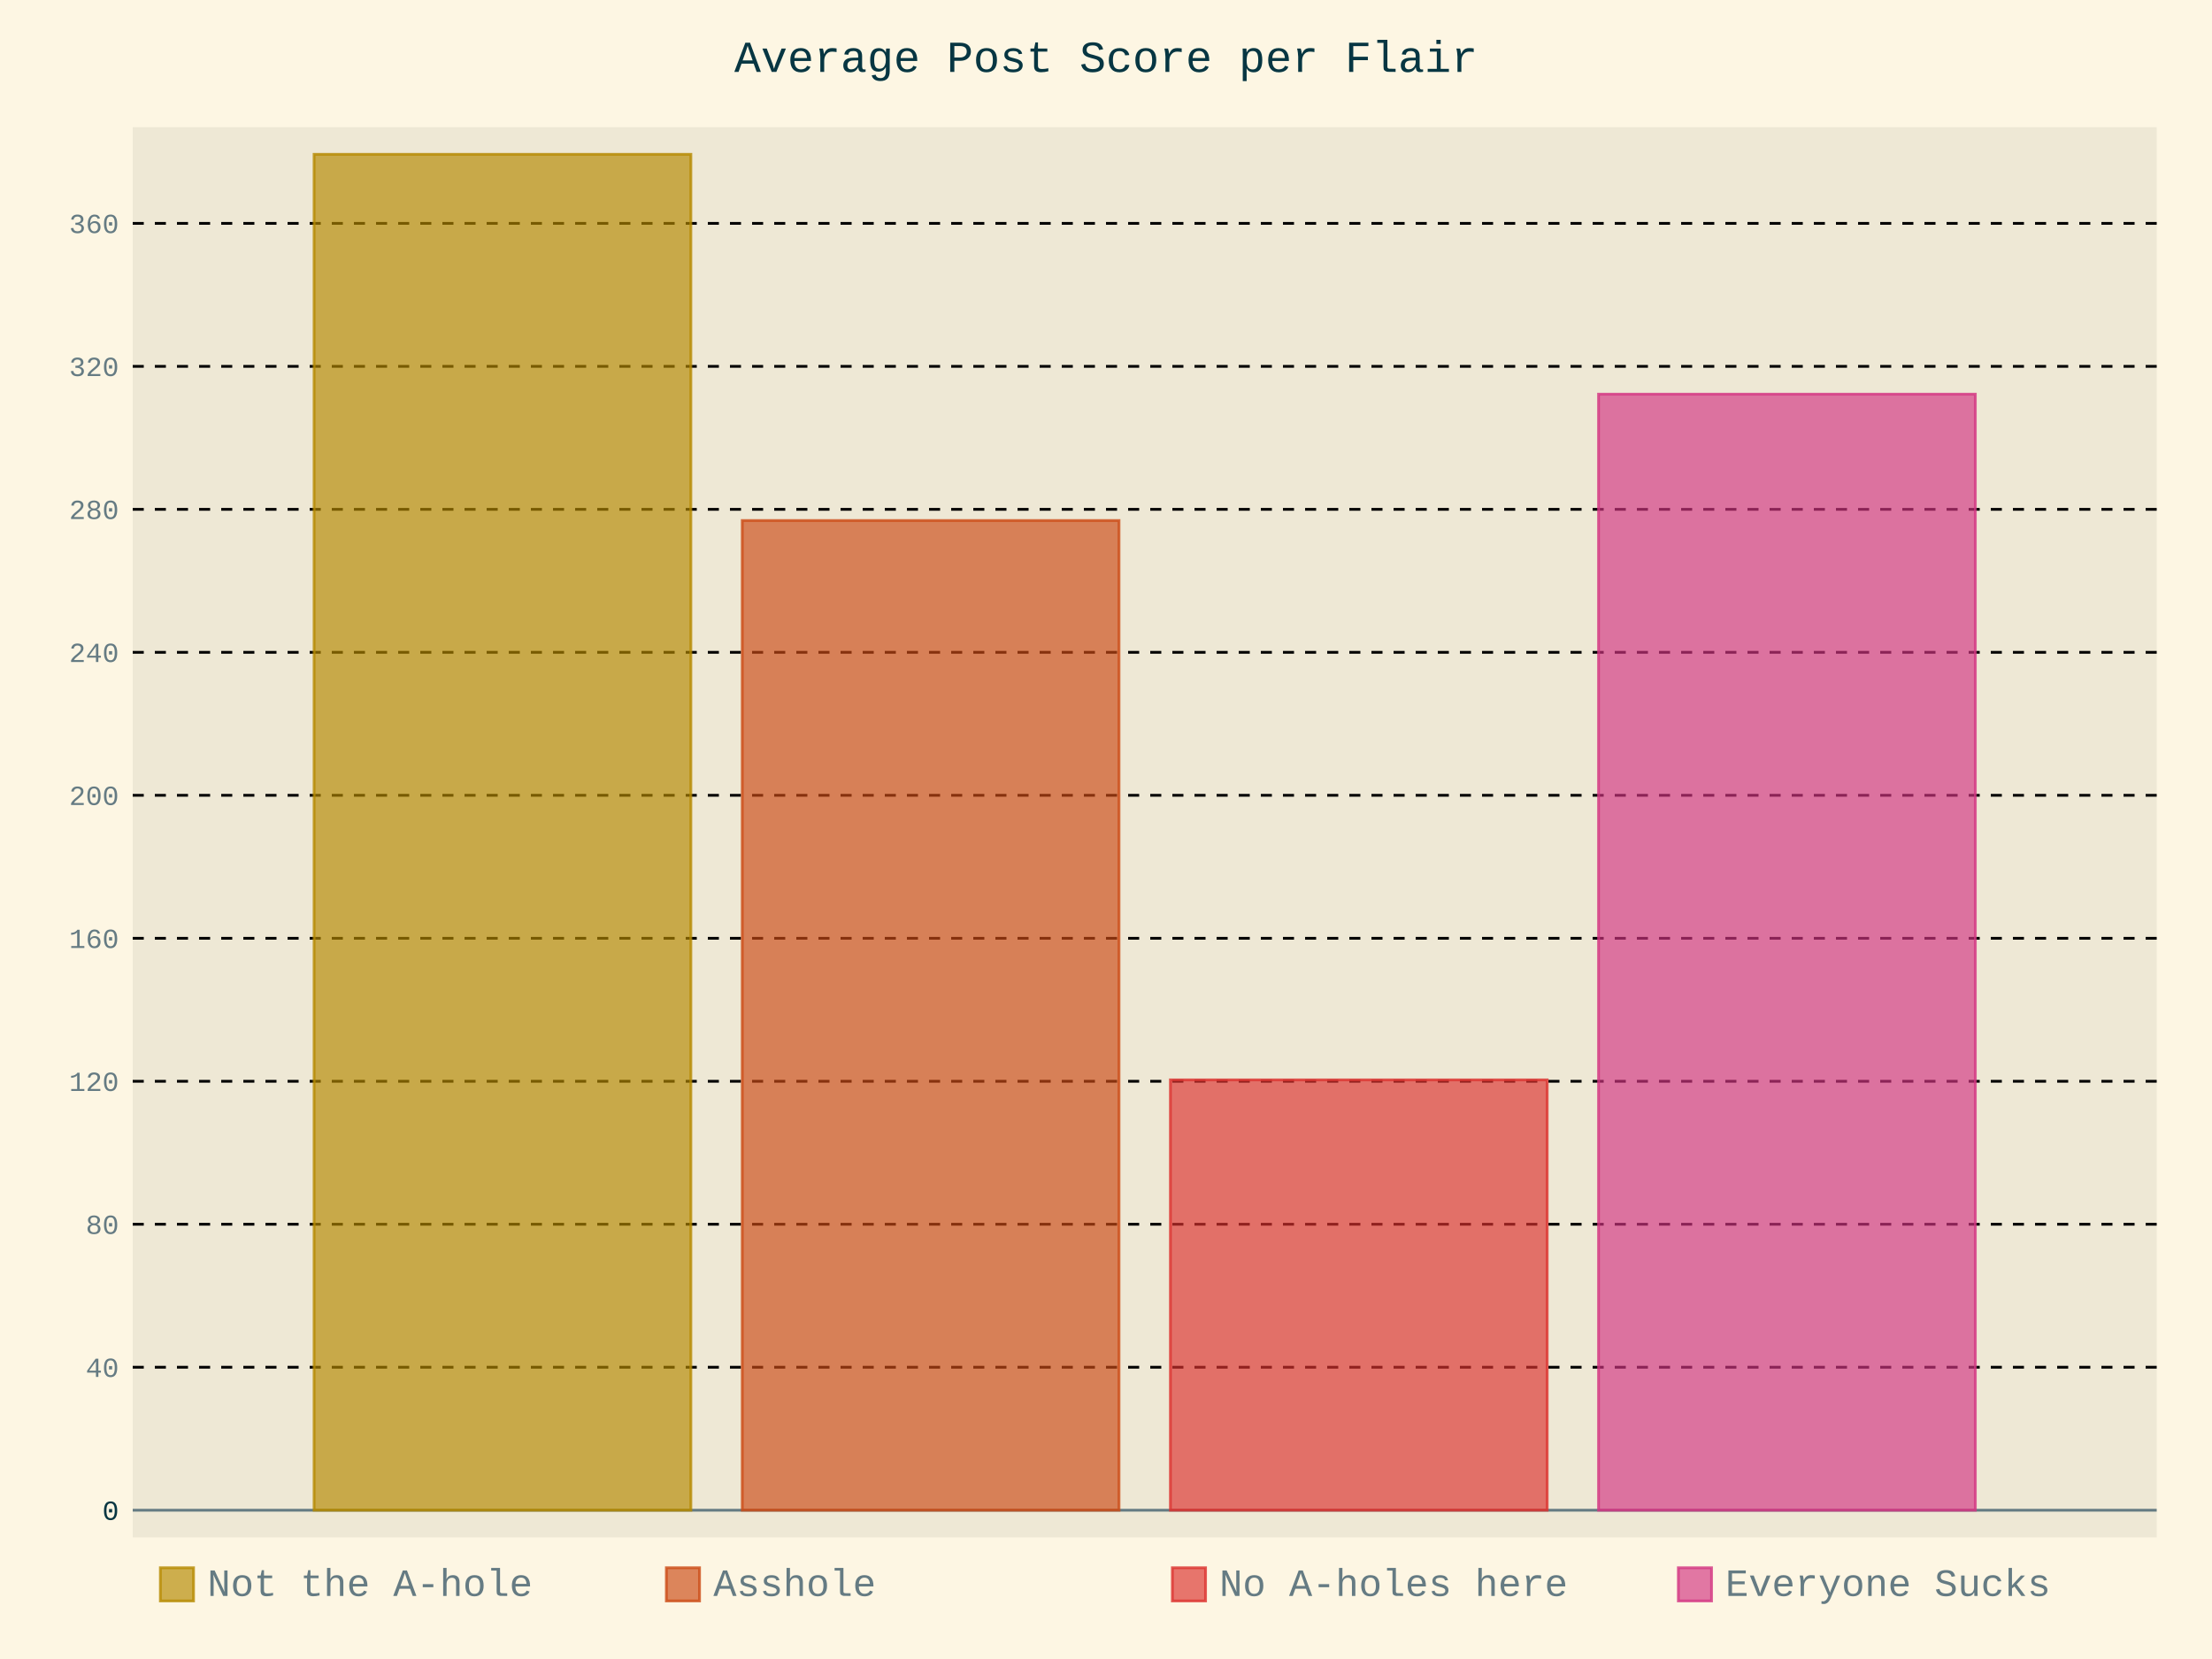
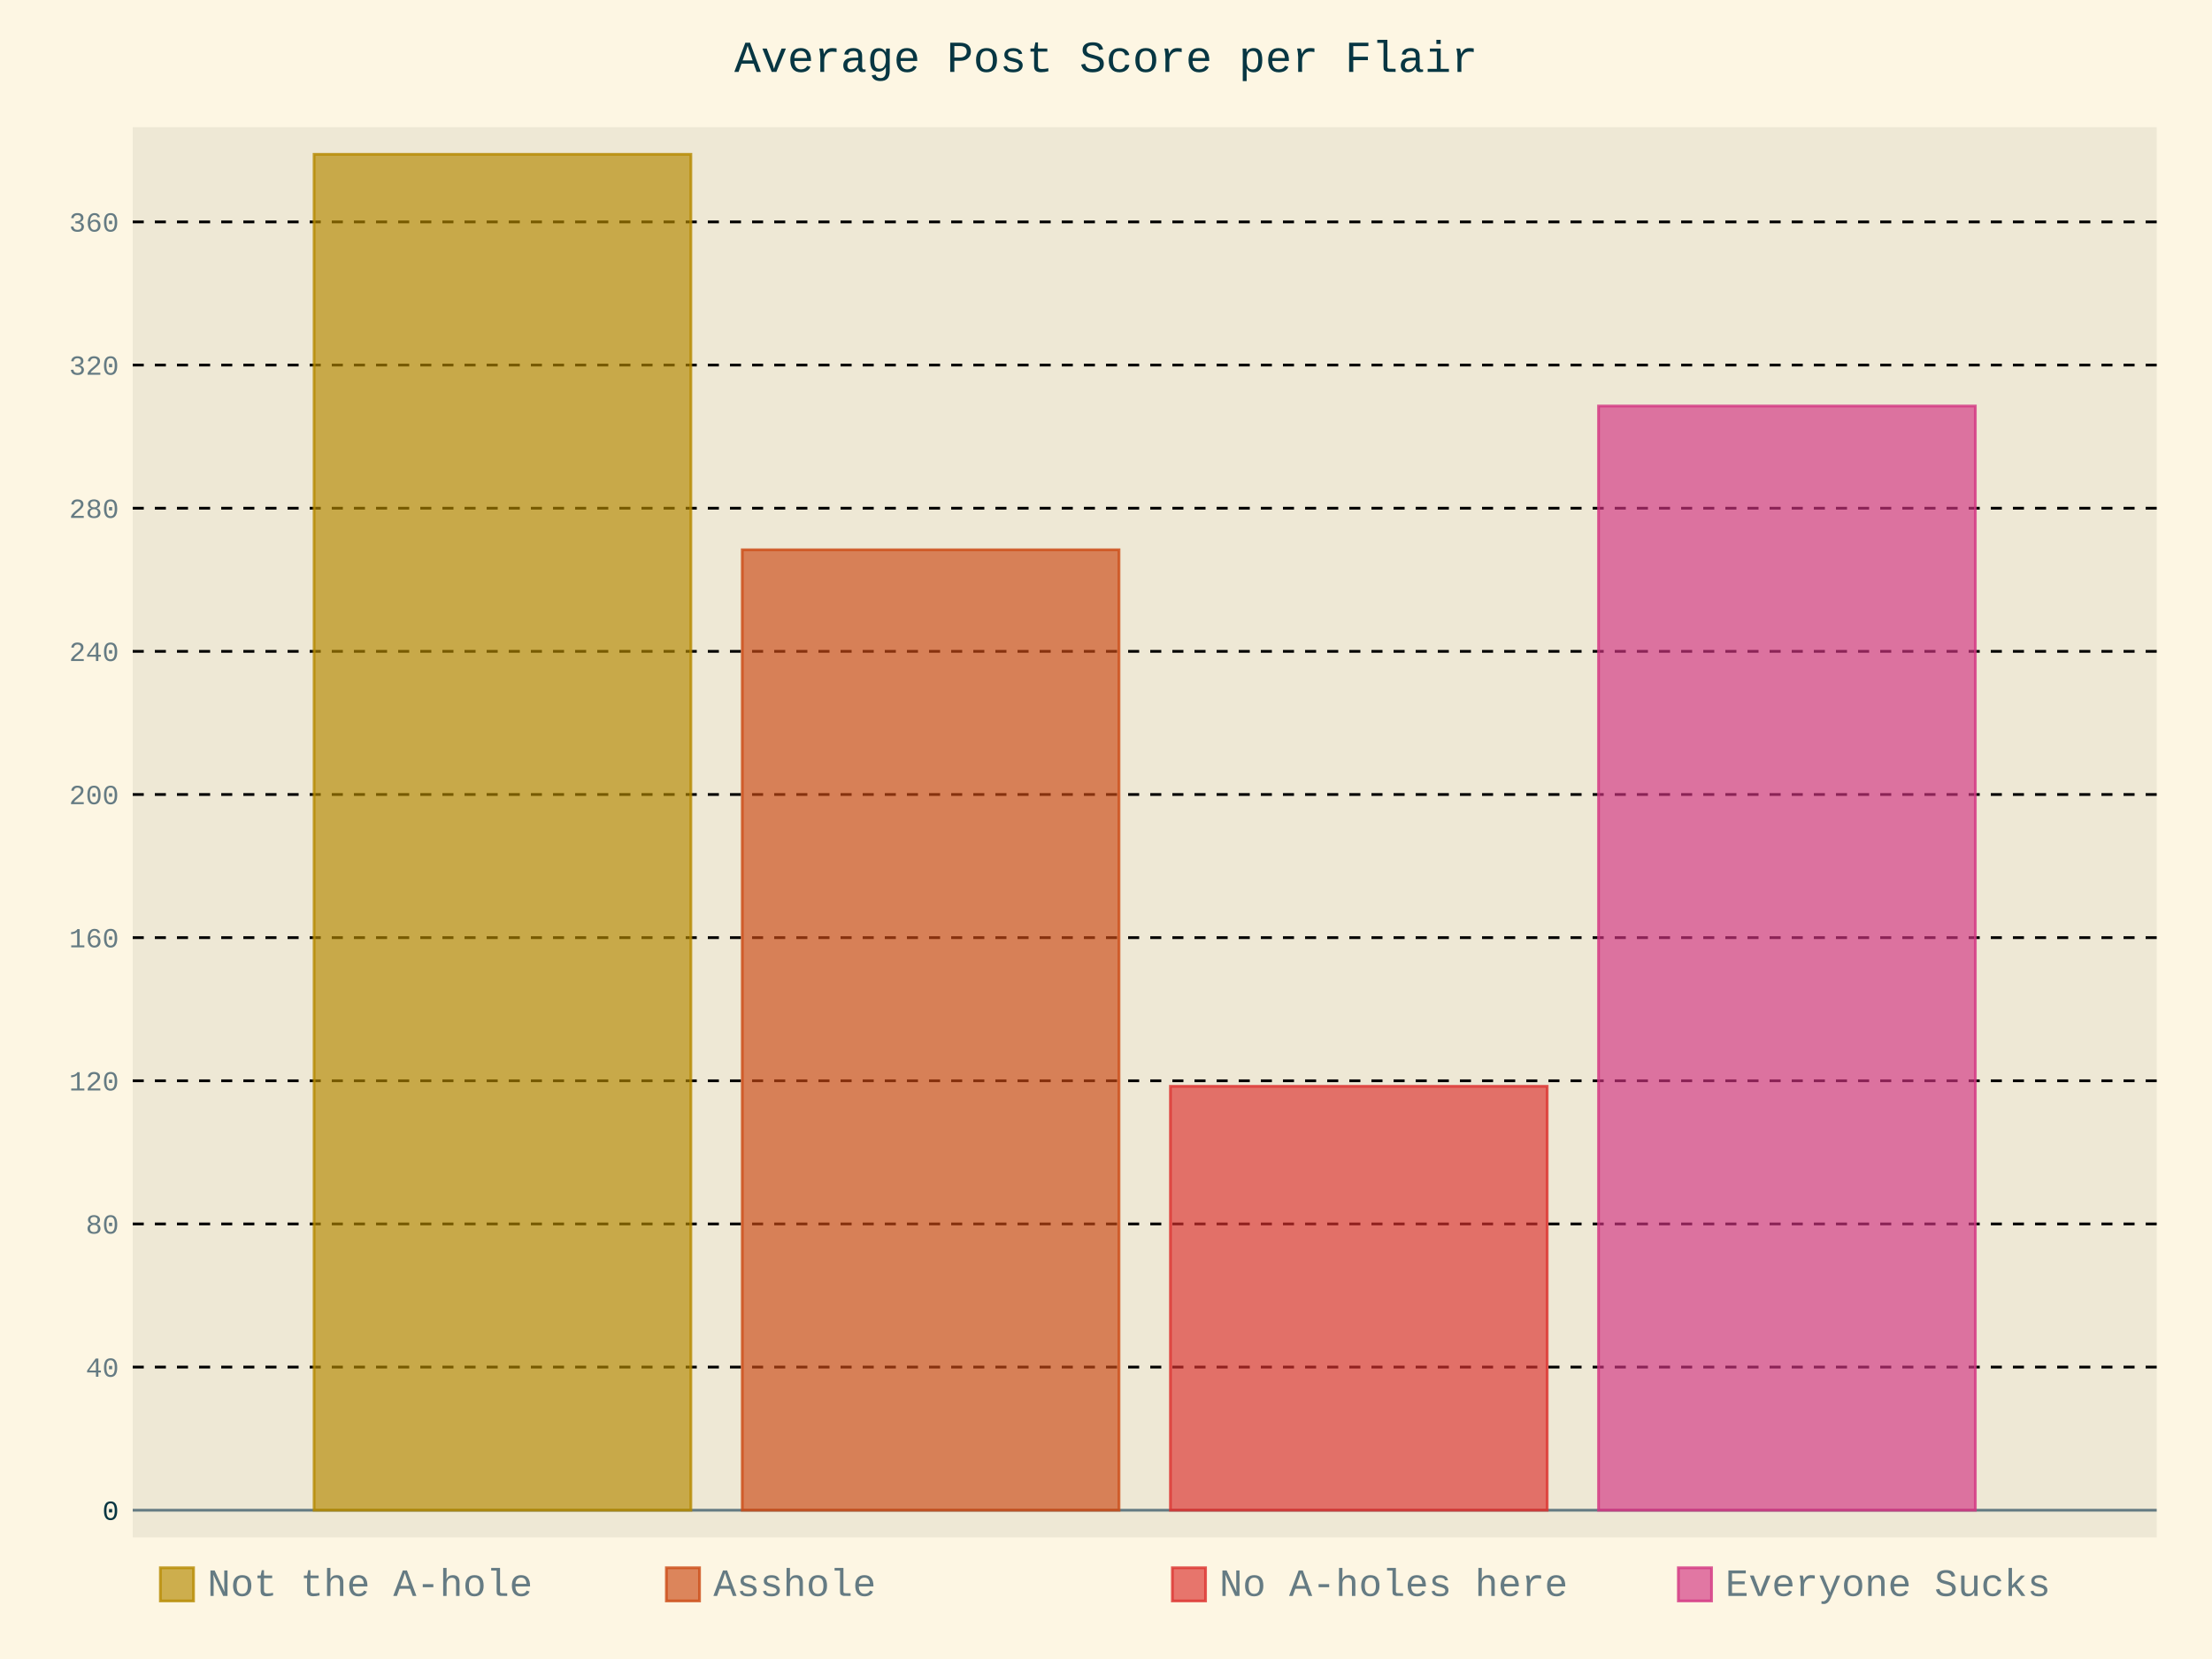
- <svg xmlns="http://www.w3.org/2000/svg" id="chart-a61b5421-5d0c-4f9f-a5e6-c17b39854469" class="pygal-chart" viewBox="0 0 800 600">
+ <svg xmlns="http://www.w3.org/2000/svg" id="chart-267c5396-9e5c-4abe-a540-5d32987c8872" class="pygal-chart" viewBox="0 0 800 600">
  <defs>
-     <style type="text/css">#chart-a61b5421-5d0c-4f9f-a5e6-c17b39854469{-webkit-user-select:none;-webkit-font-smoothing:antialiased;font-family:Consolas,"Liberation Mono",Menlo,Courier,monospace}#chart-a61b5421-5d0c-4f9f-a5e6-c17b39854469 .title{font-family:Consolas,"Liberation Mono",Menlo,Courier,monospace;font-size:16px}#chart-a61b5421-5d0c-4f9f-a5e6-c17b39854469 .legends .legend text{font-family:Consolas,"Liberation Mono",Menlo,Courier,monospace;font-size:14px}#chart-a61b5421-5d0c-4f9f-a5e6-c17b39854469 .axis text{font-family:Consolas,"Liberation Mono",Menlo,Courier,monospace;font-size:10px}#chart-a61b5421-5d0c-4f9f-a5e6-c17b39854469 .axis text.major{font-family:Consolas,"Liberation Mono",Menlo,Courier,monospace;font-size:10px}#chart-a61b5421-5d0c-4f9f-a5e6-c17b39854469 .text-overlay text.value{font-family:Consolas,"Liberation Mono",Menlo,Courier,monospace;font-size:16px}#chart-a61b5421-5d0c-4f9f-a5e6-c17b39854469 .text-overlay text.label{font-family:Consolas,"Liberation Mono",Menlo,Courier,monospace;font-size:10px}#chart-a61b5421-5d0c-4f9f-a5e6-c17b39854469 .tooltip{font-family:Consolas,"Liberation Mono",Menlo,Courier,monospace;font-size:14px}#chart-a61b5421-5d0c-4f9f-a5e6-c17b39854469 text.no_data{font-family:Consolas,"Liberation Mono",Menlo,Courier,monospace;font-size:64px}
- #chart-a61b5421-5d0c-4f9f-a5e6-c17b39854469{background-color:#fdf6e3}#chart-a61b5421-5d0c-4f9f-a5e6-c17b39854469 path,#chart-a61b5421-5d0c-4f9f-a5e6-c17b39854469 line,#chart-a61b5421-5d0c-4f9f-a5e6-c17b39854469 rect,#chart-a61b5421-5d0c-4f9f-a5e6-c17b39854469 circle{-webkit-transition:500ms ease-in;-moz-transition:500ms ease-in;transition:500ms ease-in}#chart-a61b5421-5d0c-4f9f-a5e6-c17b39854469 .graph &gt; .background{fill:#fdf6e3}#chart-a61b5421-5d0c-4f9f-a5e6-c17b39854469 .plot &gt; .background{fill:#eee8d5}#chart-a61b5421-5d0c-4f9f-a5e6-c17b39854469 .graph{fill:#657b83}#chart-a61b5421-5d0c-4f9f-a5e6-c17b39854469 text.no_data{fill:#073642}#chart-a61b5421-5d0c-4f9f-a5e6-c17b39854469 .title{fill:#073642}#chart-a61b5421-5d0c-4f9f-a5e6-c17b39854469 .legends .legend text{fill:#657b83}#chart-a61b5421-5d0c-4f9f-a5e6-c17b39854469 .legends .legend:hover text{fill:#073642}#chart-a61b5421-5d0c-4f9f-a5e6-c17b39854469 .axis .line{stroke:#073642}#chart-a61b5421-5d0c-4f9f-a5e6-c17b39854469 .axis .guide.line{stroke:#073642}#chart-a61b5421-5d0c-4f9f-a5e6-c17b39854469 .axis .major.line{stroke:#657b83}#chart-a61b5421-5d0c-4f9f-a5e6-c17b39854469 .axis text.major{fill:#073642}#chart-a61b5421-5d0c-4f9f-a5e6-c17b39854469 .axis.y .guides:hover .guide.line,#chart-a61b5421-5d0c-4f9f-a5e6-c17b39854469 .line-graph .axis.x .guides:hover .guide.line,#chart-a61b5421-5d0c-4f9f-a5e6-c17b39854469 .stackedline-graph .axis.x .guides:hover .guide.line,#chart-a61b5421-5d0c-4f9f-a5e6-c17b39854469 .xy-graph .axis.x .guides:hover .guide.line{stroke:#073642}#chart-a61b5421-5d0c-4f9f-a5e6-c17b39854469 .axis .guides:hover text{fill:#073642}#chart-a61b5421-5d0c-4f9f-a5e6-c17b39854469 .reactive{fill-opacity:.66;stroke-opacity:.8;stroke-width:1}#chart-a61b5421-5d0c-4f9f-a5e6-c17b39854469 .ci{stroke:#657b83}#chart-a61b5421-5d0c-4f9f-a5e6-c17b39854469 .reactive.active,#chart-a61b5421-5d0c-4f9f-a5e6-c17b39854469 .active .reactive{fill-opacity:.9;stroke-opacity:.9;stroke-width:4}#chart-a61b5421-5d0c-4f9f-a5e6-c17b39854469 .ci .reactive.active{stroke-width:1.5}#chart-a61b5421-5d0c-4f9f-a5e6-c17b39854469 .series text{fill:#073642}#chart-a61b5421-5d0c-4f9f-a5e6-c17b39854469 .tooltip rect{fill:#eee8d5;stroke:#073642;-webkit-transition:opacity 500ms ease-in;-moz-transition:opacity 500ms ease-in;transition:opacity 500ms ease-in}#chart-a61b5421-5d0c-4f9f-a5e6-c17b39854469 .tooltip .label{fill:#657b83}#chart-a61b5421-5d0c-4f9f-a5e6-c17b39854469 .tooltip .label{fill:#657b83}#chart-a61b5421-5d0c-4f9f-a5e6-c17b39854469 .tooltip .legend{font-size:.8em;fill:#073642}#chart-a61b5421-5d0c-4f9f-a5e6-c17b39854469 .tooltip .x_label{font-size:.6em;fill:#073642}#chart-a61b5421-5d0c-4f9f-a5e6-c17b39854469 .tooltip .xlink{font-size:.5em;text-decoration:underline}#chart-a61b5421-5d0c-4f9f-a5e6-c17b39854469 .tooltip .value{font-size:1.5em}#chart-a61b5421-5d0c-4f9f-a5e6-c17b39854469 .bound{font-size:.5em}#chart-a61b5421-5d0c-4f9f-a5e6-c17b39854469 .max-value{font-size:.75em;fill:#073642}#chart-a61b5421-5d0c-4f9f-a5e6-c17b39854469 .map-element{fill:#eee8d5;stroke:#073642 !important}#chart-a61b5421-5d0c-4f9f-a5e6-c17b39854469 .map-element .reactive{fill-opacity:inherit;stroke-opacity:inherit}#chart-a61b5421-5d0c-4f9f-a5e6-c17b39854469 .color-0,#chart-a61b5421-5d0c-4f9f-a5e6-c17b39854469 .color-0 a:visited{stroke:#b58900;fill:#b58900}#chart-a61b5421-5d0c-4f9f-a5e6-c17b39854469 .color-1,#chart-a61b5421-5d0c-4f9f-a5e6-c17b39854469 .color-1 a:visited{stroke:#cb4b16;fill:#cb4b16}#chart-a61b5421-5d0c-4f9f-a5e6-c17b39854469 .color-2,#chart-a61b5421-5d0c-4f9f-a5e6-c17b39854469 .color-2 a:visited{stroke:#dc322f;fill:#dc322f}#chart-a61b5421-5d0c-4f9f-a5e6-c17b39854469 .color-3,#chart-a61b5421-5d0c-4f9f-a5e6-c17b39854469 .color-3 a:visited{stroke:#d33682;fill:#d33682}#chart-a61b5421-5d0c-4f9f-a5e6-c17b39854469 .text-overlay .color-0 text{fill:black}#chart-a61b5421-5d0c-4f9f-a5e6-c17b39854469 .text-overlay .color-1 text{fill:black}#chart-a61b5421-5d0c-4f9f-a5e6-c17b39854469 .text-overlay .color-2 text{fill:black}#chart-a61b5421-5d0c-4f9f-a5e6-c17b39854469 .text-overlay .color-3 text{fill:black}
- #chart-a61b5421-5d0c-4f9f-a5e6-c17b39854469 text.no_data{text-anchor:middle}#chart-a61b5421-5d0c-4f9f-a5e6-c17b39854469 .guide.line{fill:none}#chart-a61b5421-5d0c-4f9f-a5e6-c17b39854469 .centered{text-anchor:middle}#chart-a61b5421-5d0c-4f9f-a5e6-c17b39854469 .title{text-anchor:middle}#chart-a61b5421-5d0c-4f9f-a5e6-c17b39854469 .legends .legend text{fill-opacity:1}#chart-a61b5421-5d0c-4f9f-a5e6-c17b39854469 .axis.x text{text-anchor:middle}#chart-a61b5421-5d0c-4f9f-a5e6-c17b39854469 .axis.x:not(.web) text[transform]{text-anchor:start}#chart-a61b5421-5d0c-4f9f-a5e6-c17b39854469 .axis.x:not(.web) text[transform].backwards{text-anchor:end}#chart-a61b5421-5d0c-4f9f-a5e6-c17b39854469 .axis.y text{text-anchor:end}#chart-a61b5421-5d0c-4f9f-a5e6-c17b39854469 .axis.y text[transform].backwards{text-anchor:start}#chart-a61b5421-5d0c-4f9f-a5e6-c17b39854469 .axis.y2 text{text-anchor:start}#chart-a61b5421-5d0c-4f9f-a5e6-c17b39854469 .axis.y2 text[transform].backwards{text-anchor:end}#chart-a61b5421-5d0c-4f9f-a5e6-c17b39854469 .axis .guide.line{stroke-dasharray:4,4;stroke:black}#chart-a61b5421-5d0c-4f9f-a5e6-c17b39854469 .axis .major.guide.line{stroke-dasharray:6,6;stroke:black}#chart-a61b5421-5d0c-4f9f-a5e6-c17b39854469 .horizontal .axis.y .guide.line,#chart-a61b5421-5d0c-4f9f-a5e6-c17b39854469 .horizontal .axis.y2 .guide.line,#chart-a61b5421-5d0c-4f9f-a5e6-c17b39854469 .vertical .axis.x .guide.line{opacity:0}#chart-a61b5421-5d0c-4f9f-a5e6-c17b39854469 .horizontal .axis.always_show .guide.line,#chart-a61b5421-5d0c-4f9f-a5e6-c17b39854469 .vertical .axis.always_show .guide.line{opacity:1 !important}#chart-a61b5421-5d0c-4f9f-a5e6-c17b39854469 .axis.y .guides:hover .guide.line,#chart-a61b5421-5d0c-4f9f-a5e6-c17b39854469 .axis.y2 .guides:hover .guide.line,#chart-a61b5421-5d0c-4f9f-a5e6-c17b39854469 .axis.x .guides:hover .guide.line{opacity:1}#chart-a61b5421-5d0c-4f9f-a5e6-c17b39854469 .axis .guides:hover text{opacity:1}#chart-a61b5421-5d0c-4f9f-a5e6-c17b39854469 .nofill{fill:none}#chart-a61b5421-5d0c-4f9f-a5e6-c17b39854469 .subtle-fill{fill-opacity:.2}#chart-a61b5421-5d0c-4f9f-a5e6-c17b39854469 .dot{stroke-width:1px;fill-opacity:1;stroke-opacity:1}#chart-a61b5421-5d0c-4f9f-a5e6-c17b39854469 .dot.active{stroke-width:5px}#chart-a61b5421-5d0c-4f9f-a5e6-c17b39854469 .dot.negative{fill:transparent}#chart-a61b5421-5d0c-4f9f-a5e6-c17b39854469 text,#chart-a61b5421-5d0c-4f9f-a5e6-c17b39854469 tspan{stroke:none !important}#chart-a61b5421-5d0c-4f9f-a5e6-c17b39854469 .series text.active{opacity:1}#chart-a61b5421-5d0c-4f9f-a5e6-c17b39854469 .tooltip rect{fill-opacity:.95;stroke-width:.5}#chart-a61b5421-5d0c-4f9f-a5e6-c17b39854469 .tooltip text{fill-opacity:1}#chart-a61b5421-5d0c-4f9f-a5e6-c17b39854469 .showable{visibility:hidden}#chart-a61b5421-5d0c-4f9f-a5e6-c17b39854469 .showable.shown{visibility:visible}#chart-a61b5421-5d0c-4f9f-a5e6-c17b39854469 .gauge-background{fill:rgba(229,229,229,1);stroke:none}#chart-a61b5421-5d0c-4f9f-a5e6-c17b39854469 .bg-lines{stroke:#fdf6e3;stroke-width:2px}</style>
+     <style type="text/css">#chart-267c5396-9e5c-4abe-a540-5d32987c8872{-webkit-user-select:none;-webkit-font-smoothing:antialiased;font-family:Consolas,"Liberation Mono",Menlo,Courier,monospace}#chart-267c5396-9e5c-4abe-a540-5d32987c8872 .title{font-family:Consolas,"Liberation Mono",Menlo,Courier,monospace;font-size:16px}#chart-267c5396-9e5c-4abe-a540-5d32987c8872 .legends .legend text{font-family:Consolas,"Liberation Mono",Menlo,Courier,monospace;font-size:14px}#chart-267c5396-9e5c-4abe-a540-5d32987c8872 .axis text{font-family:Consolas,"Liberation Mono",Menlo,Courier,monospace;font-size:10px}#chart-267c5396-9e5c-4abe-a540-5d32987c8872 .axis text.major{font-family:Consolas,"Liberation Mono",Menlo,Courier,monospace;font-size:10px}#chart-267c5396-9e5c-4abe-a540-5d32987c8872 .text-overlay text.value{font-family:Consolas,"Liberation Mono",Menlo,Courier,monospace;font-size:16px}#chart-267c5396-9e5c-4abe-a540-5d32987c8872 .text-overlay text.label{font-family:Consolas,"Liberation Mono",Menlo,Courier,monospace;font-size:10px}#chart-267c5396-9e5c-4abe-a540-5d32987c8872 .tooltip{font-family:Consolas,"Liberation Mono",Menlo,Courier,monospace;font-size:14px}#chart-267c5396-9e5c-4abe-a540-5d32987c8872 text.no_data{font-family:Consolas,"Liberation Mono",Menlo,Courier,monospace;font-size:64px}
+ #chart-267c5396-9e5c-4abe-a540-5d32987c8872{background-color:#fdf6e3}#chart-267c5396-9e5c-4abe-a540-5d32987c8872 path,#chart-267c5396-9e5c-4abe-a540-5d32987c8872 line,#chart-267c5396-9e5c-4abe-a540-5d32987c8872 rect,#chart-267c5396-9e5c-4abe-a540-5d32987c8872 circle{-webkit-transition:500ms ease-in;-moz-transition:500ms ease-in;transition:500ms ease-in}#chart-267c5396-9e5c-4abe-a540-5d32987c8872 .graph &gt; .background{fill:#fdf6e3}#chart-267c5396-9e5c-4abe-a540-5d32987c8872 .plot &gt; .background{fill:#eee8d5}#chart-267c5396-9e5c-4abe-a540-5d32987c8872 .graph{fill:#657b83}#chart-267c5396-9e5c-4abe-a540-5d32987c8872 text.no_data{fill:#073642}#chart-267c5396-9e5c-4abe-a540-5d32987c8872 .title{fill:#073642}#chart-267c5396-9e5c-4abe-a540-5d32987c8872 .legends .legend text{fill:#657b83}#chart-267c5396-9e5c-4abe-a540-5d32987c8872 .legends .legend:hover text{fill:#073642}#chart-267c5396-9e5c-4abe-a540-5d32987c8872 .axis .line{stroke:#073642}#chart-267c5396-9e5c-4abe-a540-5d32987c8872 .axis .guide.line{stroke:#073642}#chart-267c5396-9e5c-4abe-a540-5d32987c8872 .axis .major.line{stroke:#657b83}#chart-267c5396-9e5c-4abe-a540-5d32987c8872 .axis text.major{fill:#073642}#chart-267c5396-9e5c-4abe-a540-5d32987c8872 .axis.y .guides:hover .guide.line,#chart-267c5396-9e5c-4abe-a540-5d32987c8872 .line-graph .axis.x .guides:hover .guide.line,#chart-267c5396-9e5c-4abe-a540-5d32987c8872 .stackedline-graph .axis.x .guides:hover .guide.line,#chart-267c5396-9e5c-4abe-a540-5d32987c8872 .xy-graph .axis.x .guides:hover .guide.line{stroke:#073642}#chart-267c5396-9e5c-4abe-a540-5d32987c8872 .axis .guides:hover text{fill:#073642}#chart-267c5396-9e5c-4abe-a540-5d32987c8872 .reactive{fill-opacity:.66;stroke-opacity:.8;stroke-width:1}#chart-267c5396-9e5c-4abe-a540-5d32987c8872 .ci{stroke:#657b83}#chart-267c5396-9e5c-4abe-a540-5d32987c8872 .reactive.active,#chart-267c5396-9e5c-4abe-a540-5d32987c8872 .active .reactive{fill-opacity:.9;stroke-opacity:.9;stroke-width:4}#chart-267c5396-9e5c-4abe-a540-5d32987c8872 .ci .reactive.active{stroke-width:1.5}#chart-267c5396-9e5c-4abe-a540-5d32987c8872 .series text{fill:#073642}#chart-267c5396-9e5c-4abe-a540-5d32987c8872 .tooltip rect{fill:#eee8d5;stroke:#073642;-webkit-transition:opacity 500ms ease-in;-moz-transition:opacity 500ms ease-in;transition:opacity 500ms ease-in}#chart-267c5396-9e5c-4abe-a540-5d32987c8872 .tooltip .label{fill:#657b83}#chart-267c5396-9e5c-4abe-a540-5d32987c8872 .tooltip .label{fill:#657b83}#chart-267c5396-9e5c-4abe-a540-5d32987c8872 .tooltip .legend{font-size:.8em;fill:#073642}#chart-267c5396-9e5c-4abe-a540-5d32987c8872 .tooltip .x_label{font-size:.6em;fill:#073642}#chart-267c5396-9e5c-4abe-a540-5d32987c8872 .tooltip .xlink{font-size:.5em;text-decoration:underline}#chart-267c5396-9e5c-4abe-a540-5d32987c8872 .tooltip .value{font-size:1.5em}#chart-267c5396-9e5c-4abe-a540-5d32987c8872 .bound{font-size:.5em}#chart-267c5396-9e5c-4abe-a540-5d32987c8872 .max-value{font-size:.75em;fill:#073642}#chart-267c5396-9e5c-4abe-a540-5d32987c8872 .map-element{fill:#eee8d5;stroke:#073642 !important}#chart-267c5396-9e5c-4abe-a540-5d32987c8872 .map-element .reactive{fill-opacity:inherit;stroke-opacity:inherit}#chart-267c5396-9e5c-4abe-a540-5d32987c8872 .color-0,#chart-267c5396-9e5c-4abe-a540-5d32987c8872 .color-0 a:visited{stroke:#b58900;fill:#b58900}#chart-267c5396-9e5c-4abe-a540-5d32987c8872 .color-1,#chart-267c5396-9e5c-4abe-a540-5d32987c8872 .color-1 a:visited{stroke:#cb4b16;fill:#cb4b16}#chart-267c5396-9e5c-4abe-a540-5d32987c8872 .color-2,#chart-267c5396-9e5c-4abe-a540-5d32987c8872 .color-2 a:visited{stroke:#dc322f;fill:#dc322f}#chart-267c5396-9e5c-4abe-a540-5d32987c8872 .color-3,#chart-267c5396-9e5c-4abe-a540-5d32987c8872 .color-3 a:visited{stroke:#d33682;fill:#d33682}#chart-267c5396-9e5c-4abe-a540-5d32987c8872 .text-overlay .color-0 text{fill:black}#chart-267c5396-9e5c-4abe-a540-5d32987c8872 .text-overlay .color-1 text{fill:black}#chart-267c5396-9e5c-4abe-a540-5d32987c8872 .text-overlay .color-2 text{fill:black}#chart-267c5396-9e5c-4abe-a540-5d32987c8872 .text-overlay .color-3 text{fill:black}
+ #chart-267c5396-9e5c-4abe-a540-5d32987c8872 text.no_data{text-anchor:middle}#chart-267c5396-9e5c-4abe-a540-5d32987c8872 .guide.line{fill:none}#chart-267c5396-9e5c-4abe-a540-5d32987c8872 .centered{text-anchor:middle}#chart-267c5396-9e5c-4abe-a540-5d32987c8872 .title{text-anchor:middle}#chart-267c5396-9e5c-4abe-a540-5d32987c8872 .legends .legend text{fill-opacity:1}#chart-267c5396-9e5c-4abe-a540-5d32987c8872 .axis.x text{text-anchor:middle}#chart-267c5396-9e5c-4abe-a540-5d32987c8872 .axis.x:not(.web) text[transform]{text-anchor:start}#chart-267c5396-9e5c-4abe-a540-5d32987c8872 .axis.x:not(.web) text[transform].backwards{text-anchor:end}#chart-267c5396-9e5c-4abe-a540-5d32987c8872 .axis.y text{text-anchor:end}#chart-267c5396-9e5c-4abe-a540-5d32987c8872 .axis.y text[transform].backwards{text-anchor:start}#chart-267c5396-9e5c-4abe-a540-5d32987c8872 .axis.y2 text{text-anchor:start}#chart-267c5396-9e5c-4abe-a540-5d32987c8872 .axis.y2 text[transform].backwards{text-anchor:end}#chart-267c5396-9e5c-4abe-a540-5d32987c8872 .axis .guide.line{stroke-dasharray:4,4;stroke:black}#chart-267c5396-9e5c-4abe-a540-5d32987c8872 .axis .major.guide.line{stroke-dasharray:6,6;stroke:black}#chart-267c5396-9e5c-4abe-a540-5d32987c8872 .horizontal .axis.y .guide.line,#chart-267c5396-9e5c-4abe-a540-5d32987c8872 .horizontal .axis.y2 .guide.line,#chart-267c5396-9e5c-4abe-a540-5d32987c8872 .vertical .axis.x .guide.line{opacity:0}#chart-267c5396-9e5c-4abe-a540-5d32987c8872 .horizontal .axis.always_show .guide.line,#chart-267c5396-9e5c-4abe-a540-5d32987c8872 .vertical .axis.always_show .guide.line{opacity:1 !important}#chart-267c5396-9e5c-4abe-a540-5d32987c8872 .axis.y .guides:hover .guide.line,#chart-267c5396-9e5c-4abe-a540-5d32987c8872 .axis.y2 .guides:hover .guide.line,#chart-267c5396-9e5c-4abe-a540-5d32987c8872 .axis.x .guides:hover .guide.line{opacity:1}#chart-267c5396-9e5c-4abe-a540-5d32987c8872 .axis .guides:hover text{opacity:1}#chart-267c5396-9e5c-4abe-a540-5d32987c8872 .nofill{fill:none}#chart-267c5396-9e5c-4abe-a540-5d32987c8872 .subtle-fill{fill-opacity:.2}#chart-267c5396-9e5c-4abe-a540-5d32987c8872 .dot{stroke-width:1px;fill-opacity:1;stroke-opacity:1}#chart-267c5396-9e5c-4abe-a540-5d32987c8872 .dot.active{stroke-width:5px}#chart-267c5396-9e5c-4abe-a540-5d32987c8872 .dot.negative{fill:transparent}#chart-267c5396-9e5c-4abe-a540-5d32987c8872 text,#chart-267c5396-9e5c-4abe-a540-5d32987c8872 tspan{stroke:none !important}#chart-267c5396-9e5c-4abe-a540-5d32987c8872 .series text.active{opacity:1}#chart-267c5396-9e5c-4abe-a540-5d32987c8872 .tooltip rect{fill-opacity:.95;stroke-width:.5}#chart-267c5396-9e5c-4abe-a540-5d32987c8872 .tooltip text{fill-opacity:1}#chart-267c5396-9e5c-4abe-a540-5d32987c8872 .showable{visibility:hidden}#chart-267c5396-9e5c-4abe-a540-5d32987c8872 .showable.shown{visibility:visible}#chart-267c5396-9e5c-4abe-a540-5d32987c8872 .gauge-background{fill:rgba(229,229,229,1);stroke:none}#chart-267c5396-9e5c-4abe-a540-5d32987c8872 .bg-lines{stroke:#fdf6e3;stroke-width:2px}</style>
  </defs>
  <g class="graph bar-graph vertical">
    <rect x="0" y="0" width="800" height="600" class="background" />
    <g transform="translate(48, 46)" class="plot">
      <rect x="0" y="0" width="732.0" height="510.0" class="background" />
      <g class="axis y always_show">
        <g class="guides">
          <path d="M0 500.192 h732" class="axis major line" />
          <text x="-5" y="503.692" class="major">0</text>
        </g>
        <g class="guides">
-           <path d="M0 448.48 h732" class="guide line" />
-           <text x="-5" y="451.98" class="">40</text>
+           <path d="M0 448.422 h732" class="guide line" />
+           <text x="-5" y="451.922" class="">40</text>
        </g>
        <g class="guides">
-           <path d="M0 396.768 h732" class="guide line" />
-           <text x="-5" y="400.268" class="">80</text>
+           <path d="M0 396.651 h732" class="guide line" />
+           <text x="-5" y="400.151" class="">80</text>
        </g>
        <g class="guides">
-           <path d="M0 345.056 h732" class="guide line" />
-           <text x="-5" y="348.556" class="">120</text>
+           <path d="M0 344.88 h732" class="guide line" />
+           <text x="-5" y="348.38" class="">120</text>
        </g>
        <g class="guides">
-           <path d="M0 293.344 h732" class="guide line" />
-           <text x="-5" y="296.844" class="">160</text>
+           <path d="M0 293.11 h732" class="guide line" />
+           <text x="-5" y="296.61" class="">160</text>
        </g>
        <g class="guides">
-           <path d="M0 241.632 h732" class="guide line" />
-           <text x="-5" y="245.132" class="">200</text>
+           <path d="M0 241.339 h732" class="guide line" />
+           <text x="-5" y="244.839" class="">200</text>
        </g>
        <g class="guides">
-           <path d="M0 189.92 h732" class="guide line" />
-           <text x="-5" y="193.42" class="">240</text>
+           <path d="M0 189.568 h732" class="guide line" />
+           <text x="-5" y="193.068" class="">240</text>
        </g>
        <g class="guides">
-           <path d="M0 138.209 h732" class="guide line" />
-           <text x="-5" y="141.709" class="">280</text>
+           <path d="M0 137.798 h732" class="guide line" />
+           <text x="-5" y="141.298" class="">280</text>
        </g>
        <g class="guides">
-           <path d="M0 86.497 h732" class="guide line" />
-           <text x="-5" y="89.997" class="">320</text>
+           <path d="M0 86.027 h732" class="guide line" />
+           <text x="-5" y="89.527" class="">320</text>
        </g>
        <g class="guides">
-           <path d="M0 34.785 h732" class="guide line" />
-           <text x="-5" y="38.285" class="">360</text>
+           <path d="M0 34.256 h732" class="guide line" />
+           <text x="-5" y="37.756" class="">360</text>
        </g>
      </g>
      <g class="series serie-0 color-0">
        <g class="bars">
          <g class="bar">
            <rect x="65.598" y="9.808" rx="0" ry="0" width="136.265" height="490.385" class="rect reactive tooltip-trigger" />
          </g>
        </g>
      </g>
      <g class="series serie-1 color-1">
        <g class="bars">
          <g class="bar">
-             <rect x="220.445" y="142.255" rx="0" ry="0" width="136.265" height="357.937" class="rect reactive tooltip-trigger" />
+             <rect x="220.445" y="152.837" rx="0" ry="0" width="136.265" height="347.355" class="rect reactive tooltip-trigger" />
          </g>
        </g>
      </g>
      <g class="series serie-2 color-2">
        <g class="bars">
          <g class="bar">
-             <rect x="375.291" y="344.552" rx="0" ry="0" width="136.265" height="155.64" class="rect reactive tooltip-trigger" />
+             <rect x="375.291" y="346.874" rx="0" ry="0" width="136.265" height="153.319" class="rect reactive tooltip-trigger" />
          </g>
        </g>
      </g>
      <g class="series serie-3 color-3">
        <g class="bars">
          <g class="bar">
-             <rect x="530.137" y="96.555" rx="0" ry="0" width="136.265" height="403.638" class="rect reactive tooltip-trigger" />
+             <rect x="530.137" y="100.846" rx="0" ry="0" width="136.265" height="399.346" class="rect reactive tooltip-trigger" />
          </g>
        </g>
      </g>
    </g>
    <g class="titles">
      <text x="400.0" y="26" class="title plot_title">Average Post Score per Flair</text>
    </g>
    <g transform="translate(48, 46)" class="plot overlay">
      <g class="series serie-0 color-0" />
      <g class="series serie-1 color-1" />
      <g class="series serie-2 color-2" />
      <g class="series serie-3 color-3" />
    </g>
    <g transform="translate(48, 46)" class="plot text-overlay">
      <g class="series serie-0 color-0" />
      <g class="series serie-1 color-1" />
      <g class="series serie-2 color-2" />
      <g class="series serie-3 color-3" />
    </g>
    <g transform="translate(48, 46)" class="plot tooltip-overlay">
      <g transform="translate(0 0)" style="opacity: 0" class="tooltip">
        <rect rx="0" ry="0" width="0" height="0" class="tooltip-box" />
        <g class="text" />
      </g>
    </g>
    <g transform="translate(58, 566)" class="legends">
      <g id="activate-serie-0" class="legend reactive activate-serie">
        <rect x="0.0" y="1.0" width="12" height="12" class="color-0 reactive" />
        <text x="17.0" y="11.2">Not the A-hole</text>
      </g>
      <g id="activate-serie-1" class="legend reactive activate-serie">
        <rect x="183.0" y="1.0" width="12" height="12" class="color-1 reactive" />
        <text x="200.0" y="11.2">Asshole</text>
      </g>
      <g id="activate-serie-2" class="legend reactive activate-serie">
        <rect x="366.0" y="1.0" width="12" height="12" class="color-2 reactive" />
        <text x="383.0" y="11.2">No A-holes here</text>
      </g>
      <g id="activate-serie-3" class="legend reactive activate-serie">
        <rect x="549.0" y="1.0" width="12" height="12" class="color-3 reactive" />
        <text x="566.0" y="11.2">Everyone Sucks</text>
      </g>
    </g>
  </g>
</svg>
